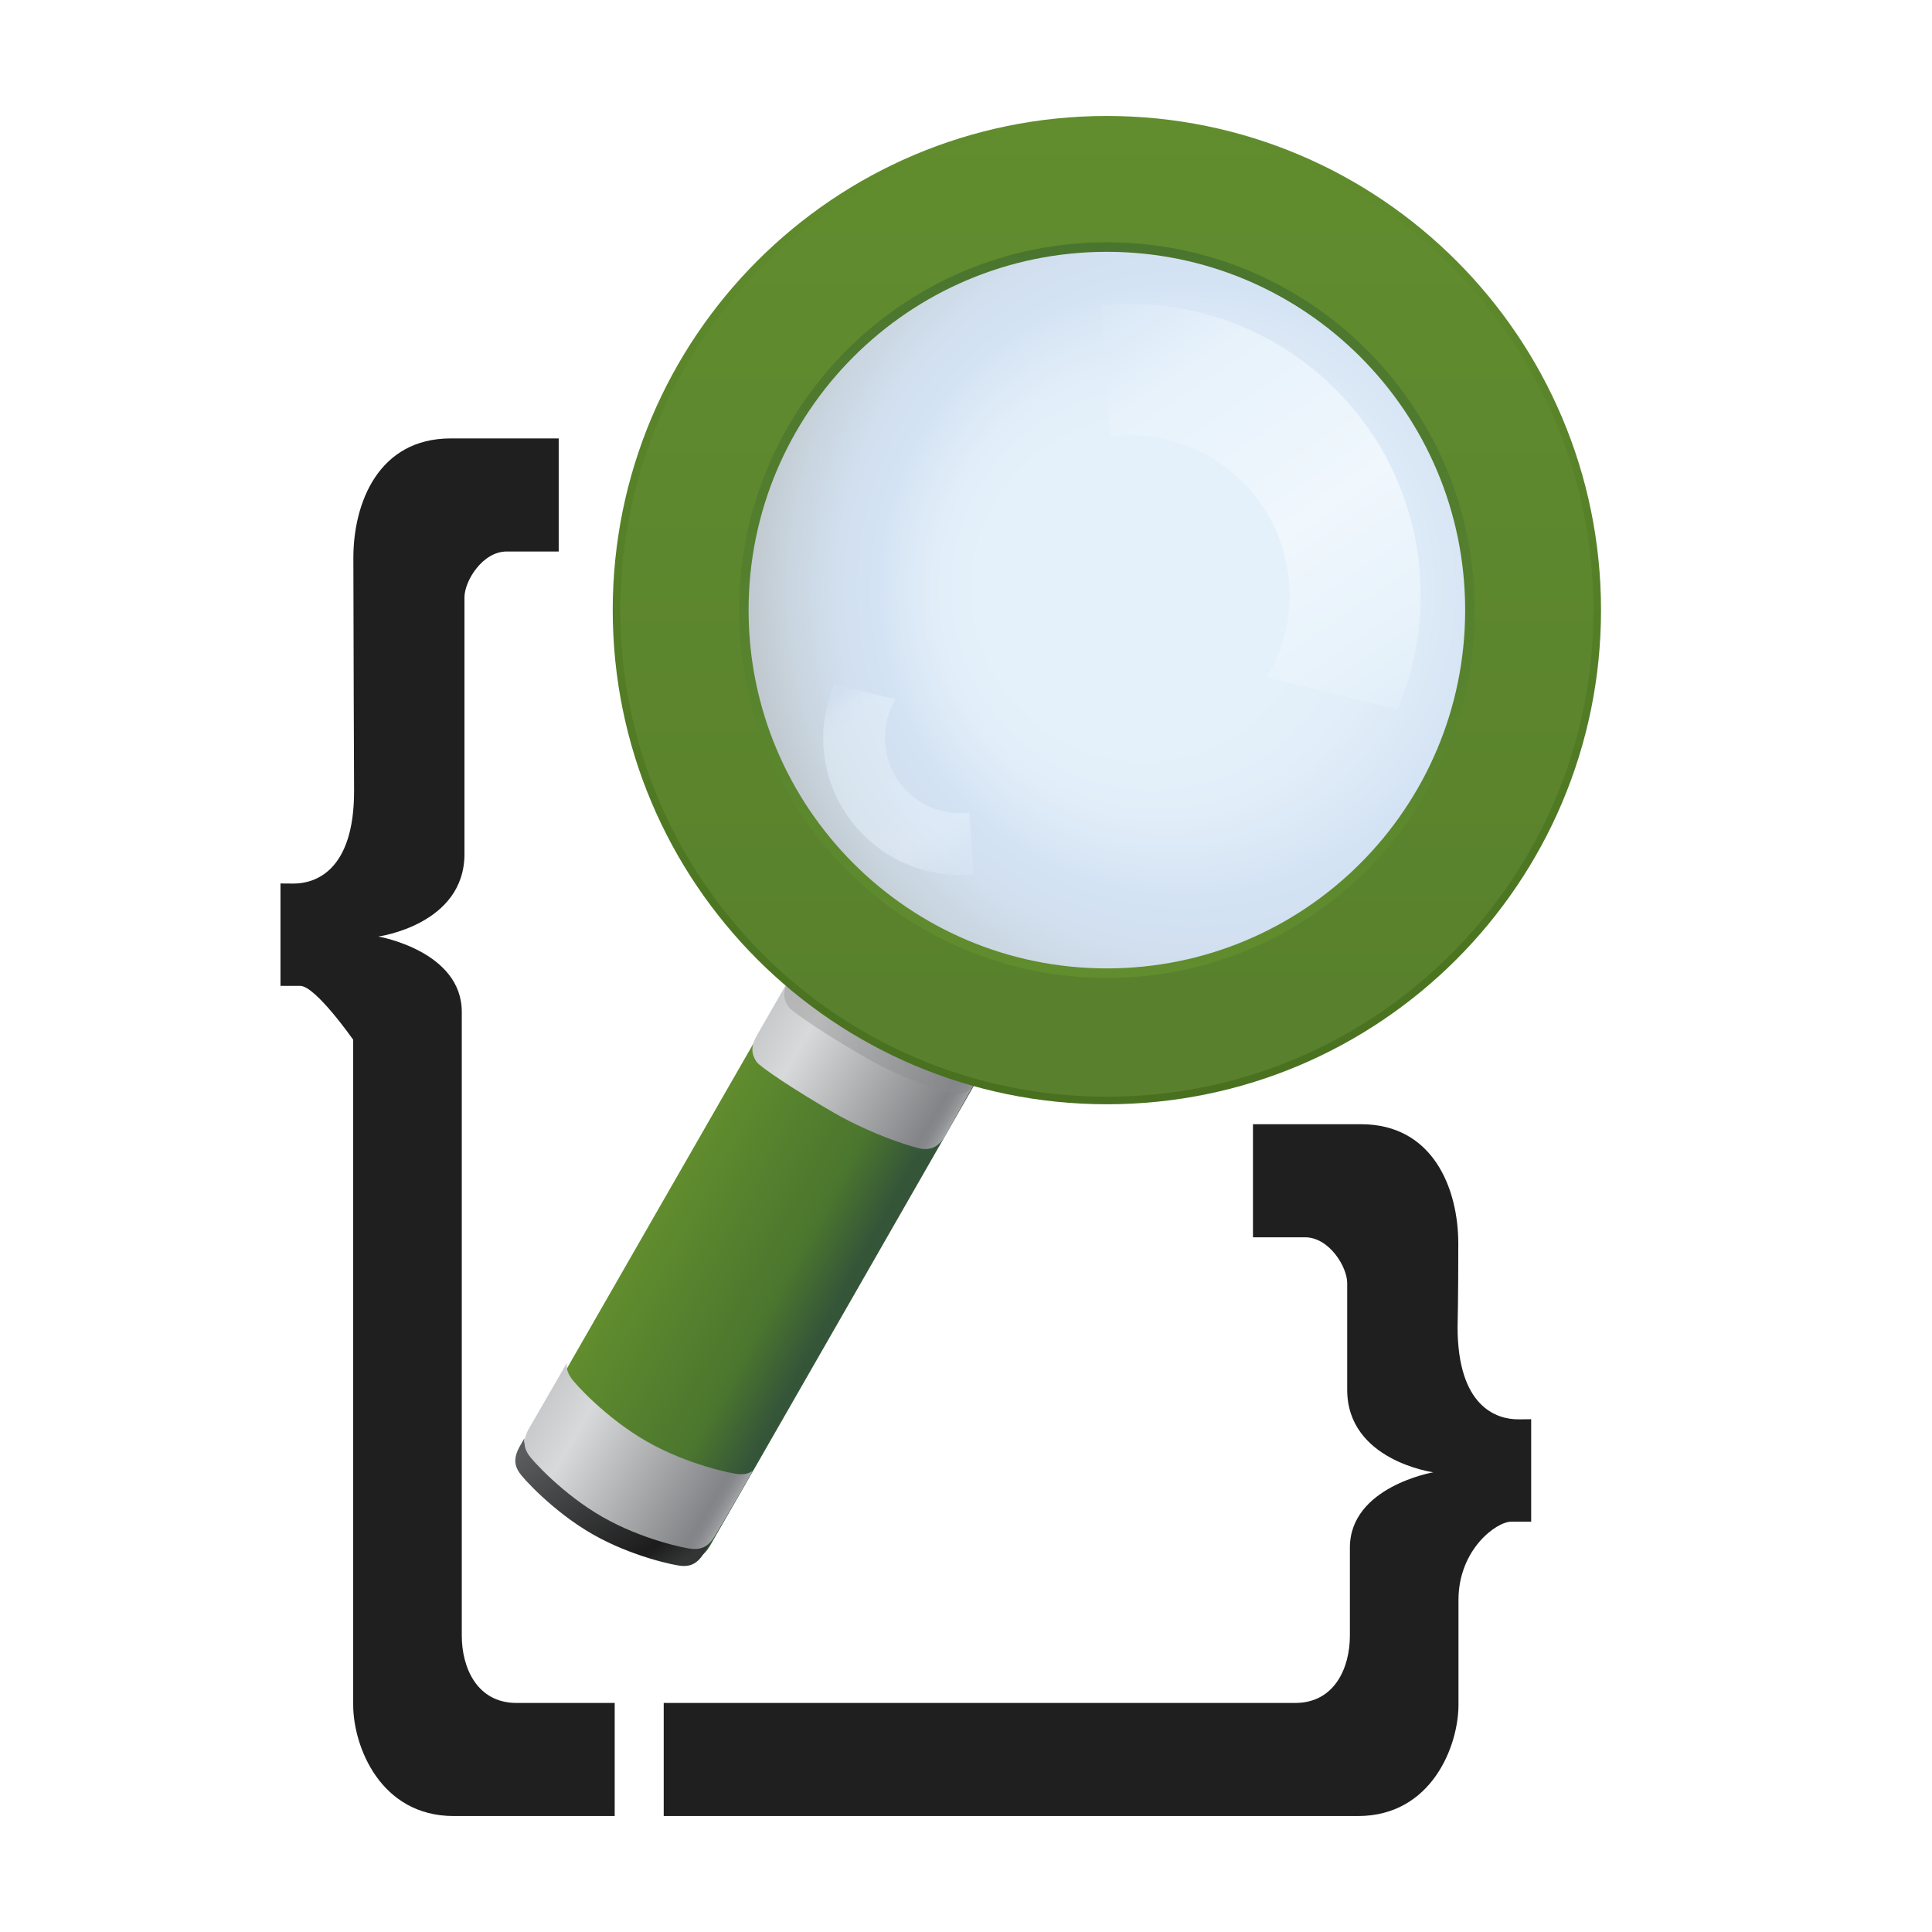
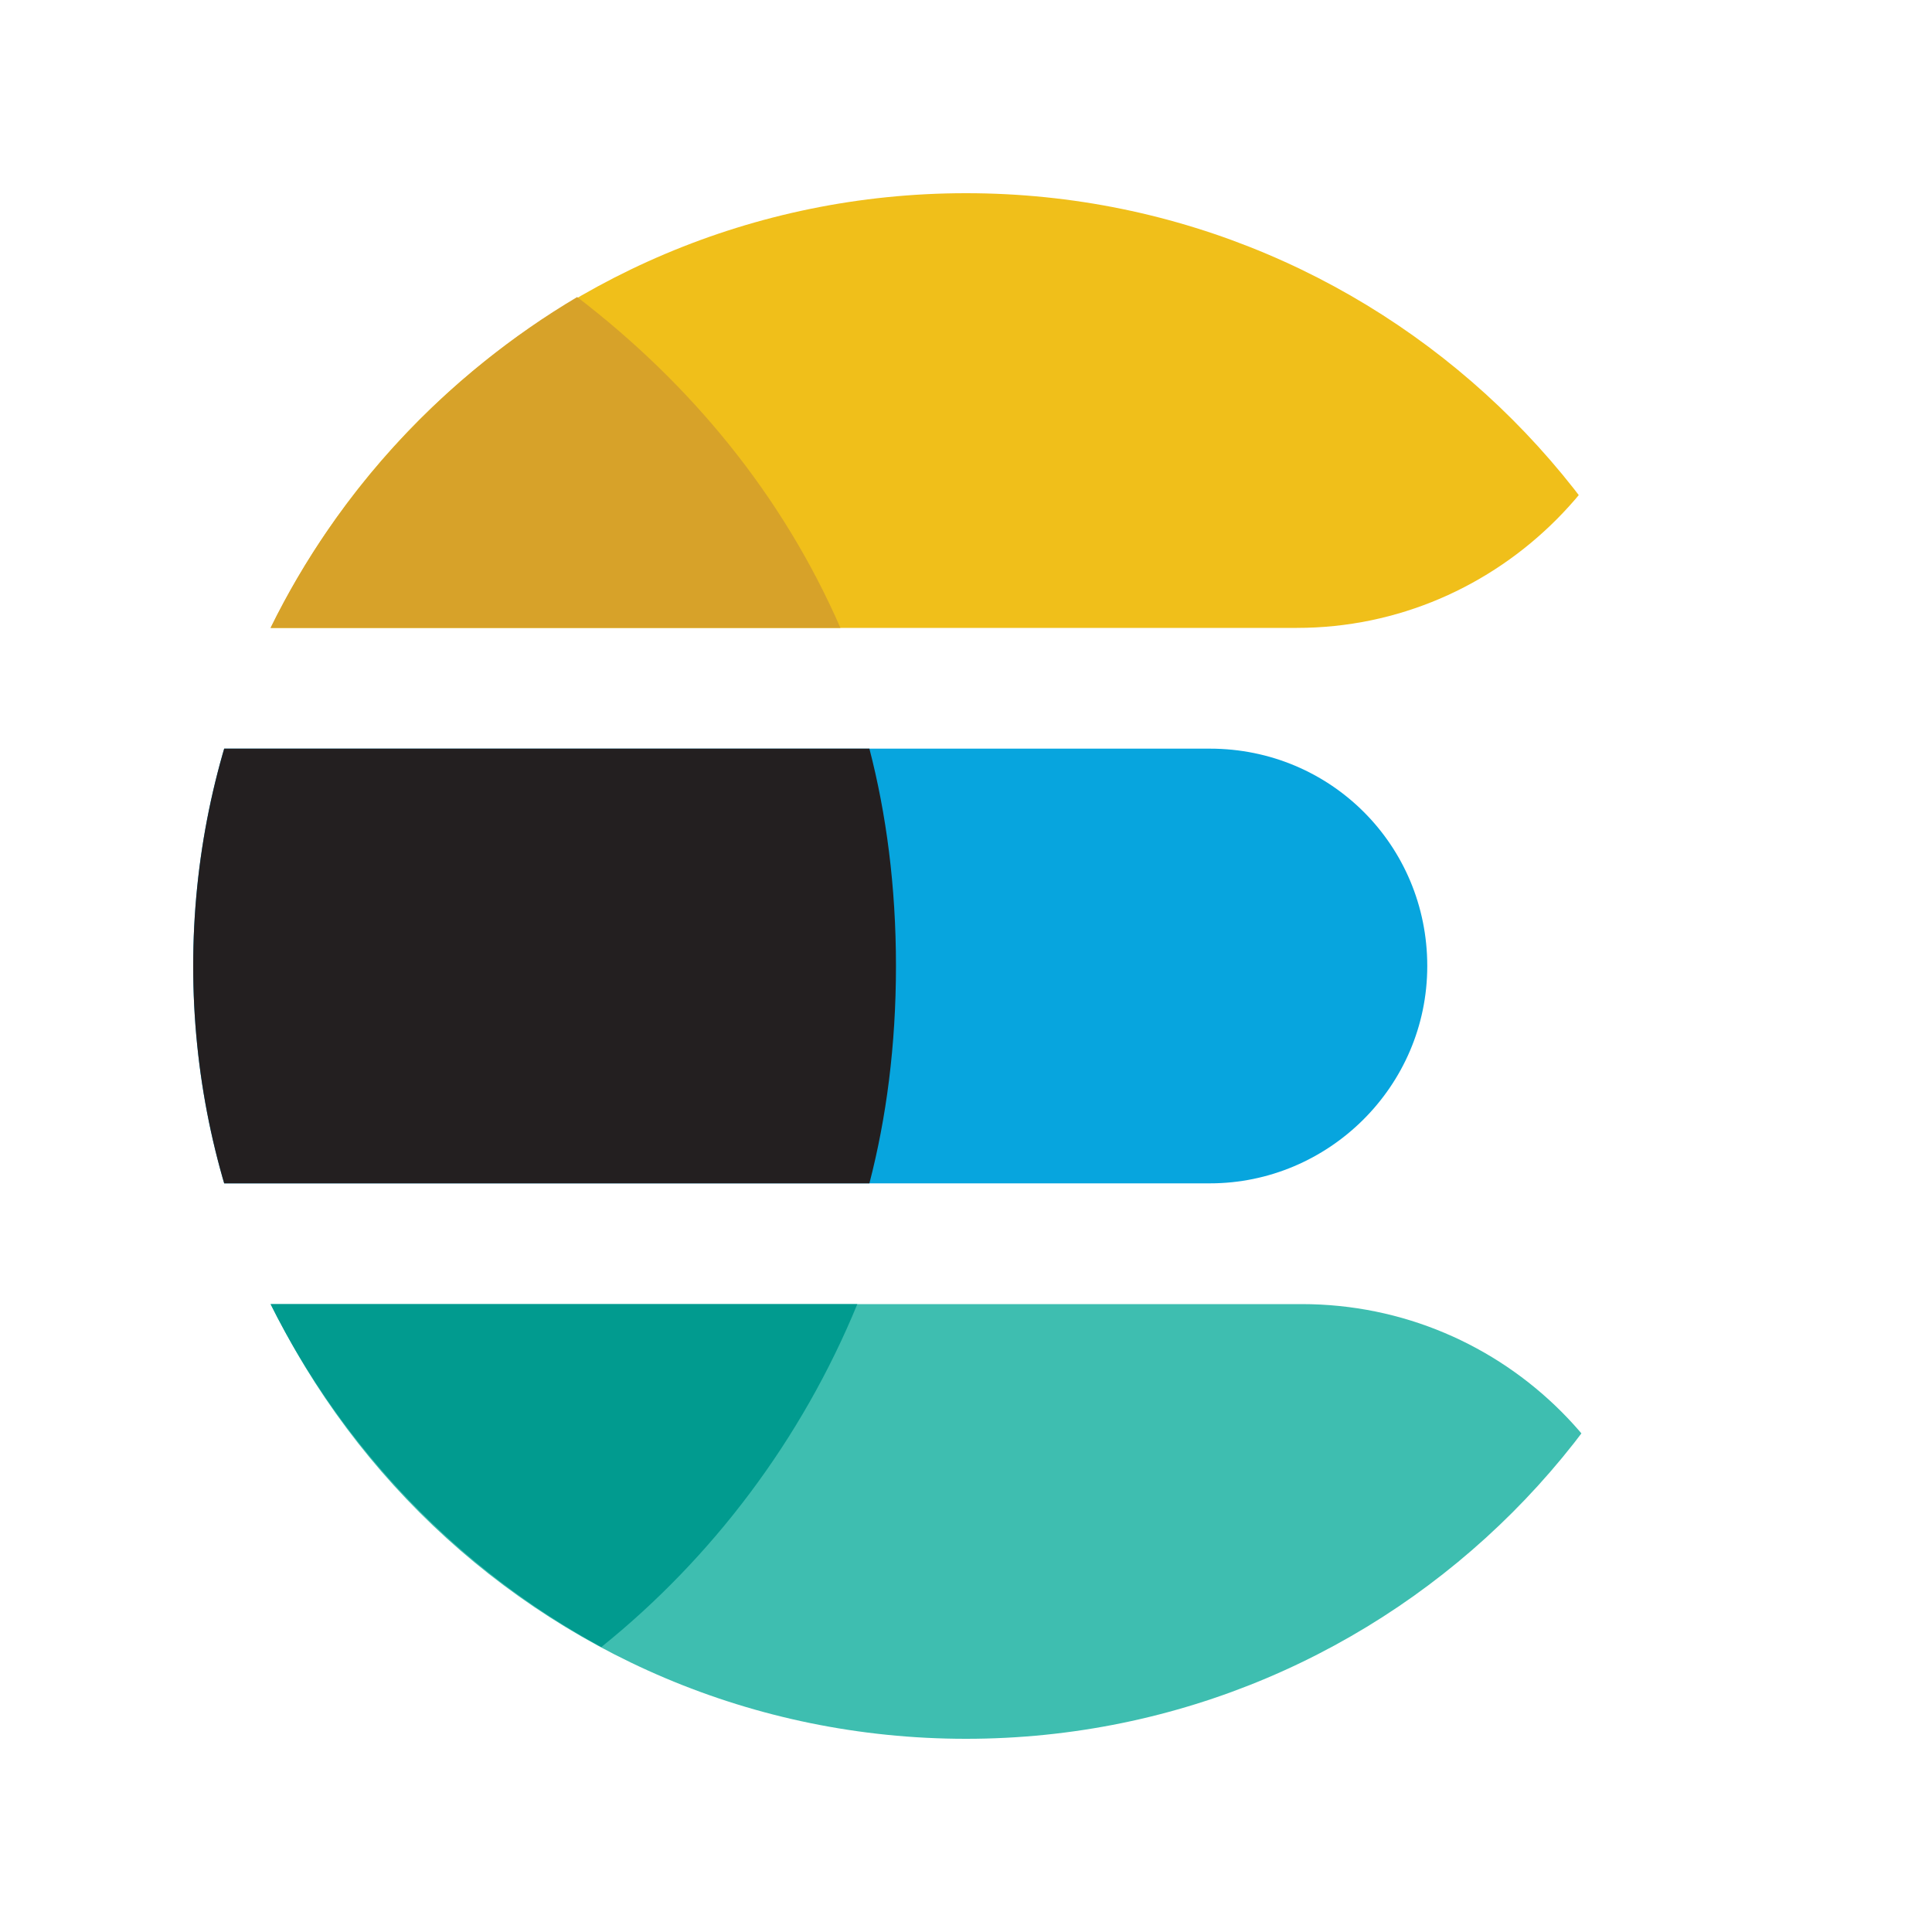
- <svg xmlns="http://www.w3.org/2000/svg" width="500" height="500" viewBox="0 0 500 500">
-   <linearGradient id="a" gradientUnits="userSpaceOnUse" x1="214.769" y1="340.925" x2="168.55" y2="315.659">
-     <stop offset="0" stop-color="#355539" />
-     <stop offset=".283" stop-color="#4B762E" />
-     <stop offset="1" stop-color="#618D2E" />
-   </linearGradient>
-   <path fill="url(#a)" d="M254.448 276.783l-24.977-11.643-22.659-15.68s-68.837 119.854-70.758 123.367c-1.922 3.514-.777 5.404.016 6.65.793 1.242 8.606 9.953 18.817 15.812 10.211 5.857 21.58 8.145 23.054 8.201 1.474.057 3.684.09 5.747-3.342 2.062-3.431 70.76-123.365 70.76-123.365z" />
-   <linearGradient id="b" gradientUnits="userSpaceOnUse" x1="144.813" y1="369.657" x2="170.708" y2="407.761">
-     <stop offset="0" stop-color="#5B5C5E" />
-     <stop offset=".849" stop-color="#1C1C1C" />
-     <stop offset="1" stop-color="#333434" />
-   </linearGradient>
-   <path fill="url(#b)" d="M179.834 400.611c-1.516-.057-13.208-2.41-23.71-8.434-10.502-6.027-18.538-14.986-19.354-16.266-.536-.842-1.223-1.975-1.073-3.676-.702 1.232-1.148 2.021-1.279 2.26-1.928 3.525-.779 5.422.016 6.67s8.633 9.986 18.877 15.863c10.244 5.877 21.649 8.172 23.127 8.229 1.479.057 3.696.09 5.766-3.354.137-.227.573-.979 1.255-2.16-1.359.929-2.649.907-3.625.868z" />
-   <linearGradient id="c" gradientUnits="userSpaceOnUse" x1="139.653" y1="365.568" x2="189.592" y2="395.015">
-     <stop offset="0" stop-color="#C9CACC" />
-     <stop offset=".189" stop-color="#D8D9DA" />
-     <stop offset=".866" stop-color="#828487" />
-     <stop offset=".896" stop-color="#86888B" />
-     <stop offset=".929" stop-color="#949598" />
-     <stop offset=".964" stop-color="#A9ABAD" />
-     <stop offset=".999" stop-color="#C8C9CB" />
-     <stop offset="1" stop-color="#C9CACC" />
-   </linearGradient>
-   <path fill="url(#c)" d="M191.211 381.506c-1.529-.059-13.324-2.434-23.917-8.51-10.594-6.078-18.7-15.115-19.522-16.406-.558-.875-1.279-2.059-1.068-3.865-6.488 11.32-9.411 16.242-9.883 17.105-1.945 3.557-.786 5.471.016 6.729.803 1.26 8.709 10.074 19.042 16.002s21.837 8.244 23.329 8.301 3.729.09 5.816-3.383c.503-.836 3.379-5.637 9.793-16.811-1.354.898-2.634.873-3.606.838z" />
-   <linearGradient id="d" gradientUnits="userSpaceOnUse" x1="199.984" y1="261.425" x2="249.626" y2="290.697">
-     <stop offset="0" stop-color="#C9CACC" />
-     <stop offset=".189" stop-color="#D8D9DA" />
-     <stop offset=".866" stop-color="#828487" />
-     <stop offset=".896" stop-color="#86888B" />
-     <stop offset=".929" stop-color="#949598" />
-     <stop offset=".964" stop-color="#A9ABAD" />
-     <stop offset=".999" stop-color="#C8C9CB" />
-     <stop offset="1" stop-color="#C9CACC" />
-   </linearGradient>
-   <path fill="url(#d)" d="M250.937 277.166c-1.511-.059-13.167-2.404-23.635-8.41-10.469-6.004-18.479-14.936-19.292-16.211-.551-.865-1.264-2.035-1.056-3.82-6.412 11.186-10.71 18.566-11.177 19.42-1.922 3.514-.777 5.404.016 6.65.793 1.242 10.017 7.438 20.228 13.297 10.211 5.857 21.347 9.205 22.821 9.262 1.474.055 3.684.09 5.748-3.342.496-.828 3.573-6.631 9.912-17.674-1.339.887-2.605.863-3.565.828z" />
-   <linearGradient id="e" gradientUnits="userSpaceOnUse" x1="202.972" y1="258.799" x2="262.748" y2="258.799">
-     <stop offset="0" stop-color="#9E9E9E" />
-     <stop offset=".866" stop-color="#828487" />
-   </linearGradient>
-   <path opacity=".5" fill="url(#e)" d="M259.184 262.92c-1.511-.059-13.167-2.404-23.635-8.41-10.469-6.006-18.479-14.936-19.292-16.211-.551-.865-1.264-2.035-1.056-3.82-6.412 11.186-10.71 18.566-11.177 19.42-1.922 3.514-.777 5.404.016 6.648.793 1.244 10.016 7.439 20.228 13.297 10.211 5.857 21.347 9.207 22.822 9.262 1.473.057 3.683.092 5.746-3.342.497-.826 3.573-6.629 9.912-17.672-1.338.887-2.603.863-3.564.828z" />
-   <path fill="#1F1F20" d="M144.594 113.464v29.266h-13.472c-6.271 0-10.917 7.664-10.917 11.845v-2.323 68.75c0 18.35-22.297 21.369-22.297 21.369s21.601 3.717 21.601 19.51v161.424c0 8.314 3.948 17.418 14.168 17.418h38.091v29.266h-54.35c-19.045 0-26.014-18.115-26.014-28.801v-172.107s-9.755-13.936-13.704-13.936h-5.11v-26.512s.845.033 3.4.033c5.561 0 15.646-3.252 15.646-23.924 0 0-.186-46.022-.186-60.35s6.548-30.928 25.189-30.928h27.955zM324.265 290.943v29.266h13.471c6.271 0 10.917 7.662 10.917 11.844v-2.322 29.926c0 18.35 22.297 21.369 22.297 21.369s-21.6 3.717-21.6 19.51v22.77c0 8.314-3.948 17.418-14.169 17.418h-176.097v29.266h192.354c19.047 0 26.014-18.115 26.014-28.801v-27.113c0-13.006 9.756-20.275 13.705-20.275h5.109v-26.512s-.846.033-3.4.033c-5.561 0-15.646-3.252-15.646-23.924 0 0 .187-7.197.187-21.525s-6.549-30.928-25.189-30.928c-18.643-.002-27.953-.002-27.953-.002z" />
-   <linearGradient id="f" gradientUnits="userSpaceOnUse" x1="286.458" y1="285.783" x2="286.458" y2="30.012">
-     <stop offset="0" stop-color="#48701F" />
-     <stop offset="1" stop-color="#618D2E" />
-   </linearGradient>
-   <circle fill="url(#f)" cx="286.458" cy="157.897" r="127.885" />
-   <linearGradient id="g" gradientUnits="userSpaceOnUse" x1="286.458" y1="261.44" x2="286.458" y2="30.519">
-     <stop offset="0" stop-color="#59812D" />
-     <stop offset="1" stop-color="#618D2E" />
-   </linearGradient>
-   <circle fill="url(#g)" cx="286.458" cy="157.897" r="125.928" />
-   <linearGradient id="h" gradientUnits="userSpaceOnUse" x1="286.459" y1="62.71" x2="286.459" y2="253.084">
-     <stop offset="0" stop-color="#4A752E" />
-     <stop offset="1" stop-color="#618D2E" />
-   </linearGradient>
-   <circle fill="url(#h)" cx="286.458" cy="157.897" r="95.188" />
-   <radialGradient id="i" cx="327.281" cy="152.523" r="146.571" fx="282.25" fy="152.502" gradientUnits="userSpaceOnUse">
-     <stop offset=".272" stop-color="#E5F1FA" />
-     <stop offset=".405" stop-color="#E1EDF8" />
-     <stop offset=".545" stop-color="#D4E3F4" />
-     <stop offset=".645" stop-color="#D1DFEF" />
-     <stop offset=".769" stop-color="#C9D5DF" />
-     <stop offset=".842" stop-color="#C3CCD3" />
-     <stop offset=".905" stop-color="#BCC5CD" />
-     <stop offset=".998" stop-color="#A8B3BD" />
-     <stop offset="1" stop-color="#A7B2BD" />
-   </radialGradient>
-   <circle fill="url(#i)" cx="286.458" cy="157.897" r="92.724" />
-   <linearGradient id="j" gradientUnits="userSpaceOnUse" x1="293.563" y1="73.376" x2="371.413" y2="187.757">
-     <stop offset="0" stop-color="#D9E7F6" />
-     <stop offset=".189" stop-color="#E7F2FB" />
-     <stop offset=".545" stop-color="#F0F7FD" />
-     <stop offset=".866" stop-color="#E5F1FA" />
-     <stop offset=".931" stop-color="#E1EDF8" />
-     <stop offset="1" stop-color="#D4E3F4" />
-   </linearGradient>
-   <path fill="url(#j)" d="M287.303 112.929c1.654-.201 3.335-.316 5.041-.316 22.872 0 41.412 18.541 41.412 41.411 0 7.772-2.145 15.041-5.871 21.255l33.75 8.357c3.891-9.091 6.05-19.099 6.05-29.613 0-41.609-33.73-75.341-75.341-75.341-2.499 0-4.971.128-7.407.367l2.366 33.88z" />
-   <linearGradient id="k" gradientUnits="userSpaceOnUse" x1="777.25" y1="87.255" x2="807.913" y2="132.375" gradientTransform="matrix(-1 0 0 -1 1023.199 313.333)">
-     <stop offset="0" stop-color="#D9E7F6" />
-     <stop offset=".189" stop-color="#E7F2FB" />
-     <stop offset=".866" stop-color="#E5F1FA" />
-     <stop offset=".931" stop-color="#E1EDF8" />
-     <stop offset="1" stop-color="#D4E3F4" />
-   </linearGradient>
-   <path opacity=".5" fill="url(#k)" d="M250.866 210.319c-.776.095-1.567.149-2.37.149-10.763 0-19.487-8.724-19.487-19.485 0-3.657 1.01-7.077 2.762-10.001l-15.88-3.932c-1.832 4.277-2.848 8.986-2.848 13.934 0 19.58 15.873 35.451 35.453 35.451 1.177 0 2.338-.061 3.484-.172l-1.114-15.944z" />
+ <svg xmlns="http://www.w3.org/2000/svg" xmlns:xlink="http://www.w3.org/1999/xlink" version="1.1" id="Layer_1" x="0px" y="0px" viewBox="0 0 80 80" style="enable-background:new 0 0 80 80;" xml:space="preserve">
+   <style type="text/css">
+ 	.st0{clip-path:url(#SVGID_2_);fill:#F0BF1A;}
+ 	.st1{clip-path:url(#SVGID_4_);fill:#3EBEB0;}
+ 	.st2{clip-path:url(#SVGID_6_);fill:#07A5DE;}
+ 	.st3{clip-path:url(#SVGID_8_);fill:#231F20;}
+ 	.st4{fill:#D7A229;}
+ 	.st5{fill:#019B8F;}
+ 	.st6{fill:none;}
+ </style>
+   <g>
+     <g>
+       <g>
+         <g>
+           <g>
+             <defs>
+               <circle id="SVGID_1_" cx="40" cy="40" r="32" />
+             </defs>
+             <clipPath id="SVGID_2_">
+               <use xlink:href="#SVGID_1_" style="overflow:visible;" />
+             </clipPath>
+             <path class="st0" d="M53.7,26H10c-1.1,0-2-0.9-2-2V10c0-1.1,0.9-2,2-2h57c1.1,0,2,0.9,2,2v0.7C68.9,19.1,62.1,26,53.7,26z" />
+           </g>
+         </g>
+         <g>
+           <g>
+             <defs>
+               <circle id="SVGID_3_" cx="40" cy="40" r="32" />
+             </defs>
+             <clipPath id="SVGID_4_">
+               <use xlink:href="#SVGID_3_" style="overflow:visible;" />
+             </clipPath>
+             <path class="st1" d="M69.1,72H8.2l0,0V54l0,0h45.7c8.4,0,15.2,6.8,15.2,15.2V72L69.1,72z" />
+           </g>
+         </g>
+         <g>
+           <g>
+             <defs>
+               <circle id="SVGID_5_" cx="40" cy="40" r="32" />
+             </defs>
+             <clipPath id="SVGID_6_">
+               <use xlink:href="#SVGID_5_" style="overflow:visible;" />
+             </clipPath>
+             <path class="st2" d="M50.1,49H4.8V31h45.3c5,0,9,4,9,9l0,0C59.1,45,55,49,50.1,49z" />
+           </g>
+         </g>
+         <g>
+           <g>
+             <defs>
+               <circle id="SVGID_7_" cx="40" cy="40" r="32" />
+             </defs>
+             <clipPath id="SVGID_8_">
+               <use xlink:href="#SVGID_7_" style="overflow:visible;" />
+             </clipPath>
+             <path class="st3" d="M36,31H6.4v18H36c0.7-2.7,1.1-5.7,1.1-9S36.7,33.7,36,31z" />
+           </g>
+         </g>
+       </g>
+       <path class="st4" d="M23.9,12.3c-5.4,3.2-9.9,8-12.7,13.7h23.6C32.4,20.5,28.6,15.9,23.9,12.3z" />
+       <path class="st5" d="M24.9,68.2c4.6-3.7,8.3-8.6,10.6-14.2H11.2C14.2,60,19,65,24.9,68.2z" />
+     </g>
+   </g>
+   <rect class="st6" width="80" height="80" />
</svg>
